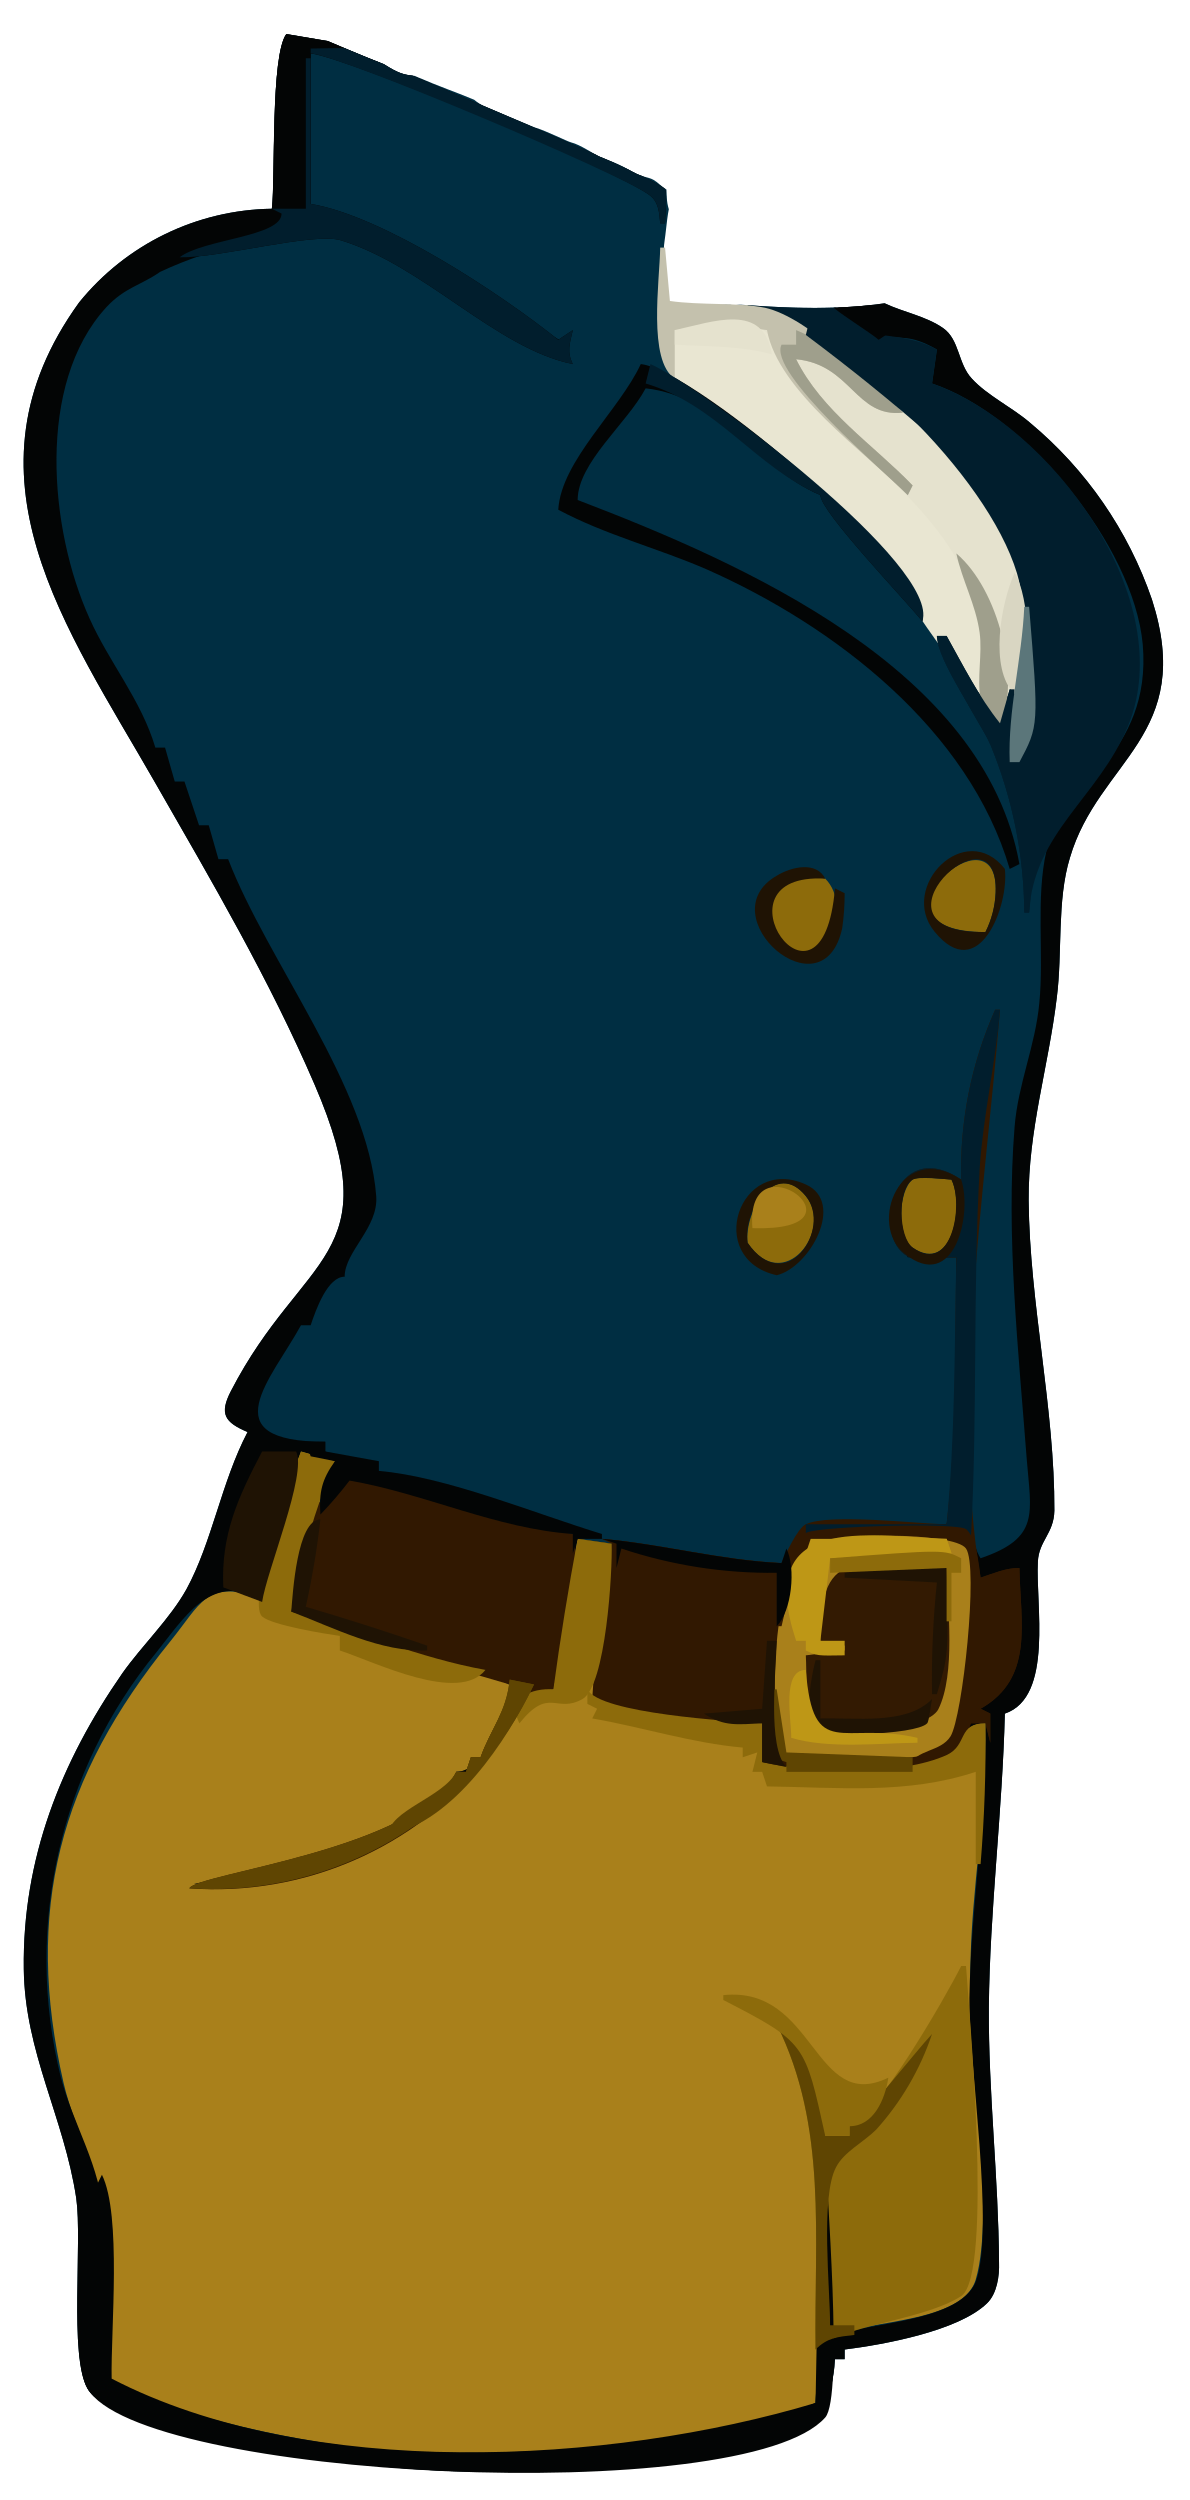
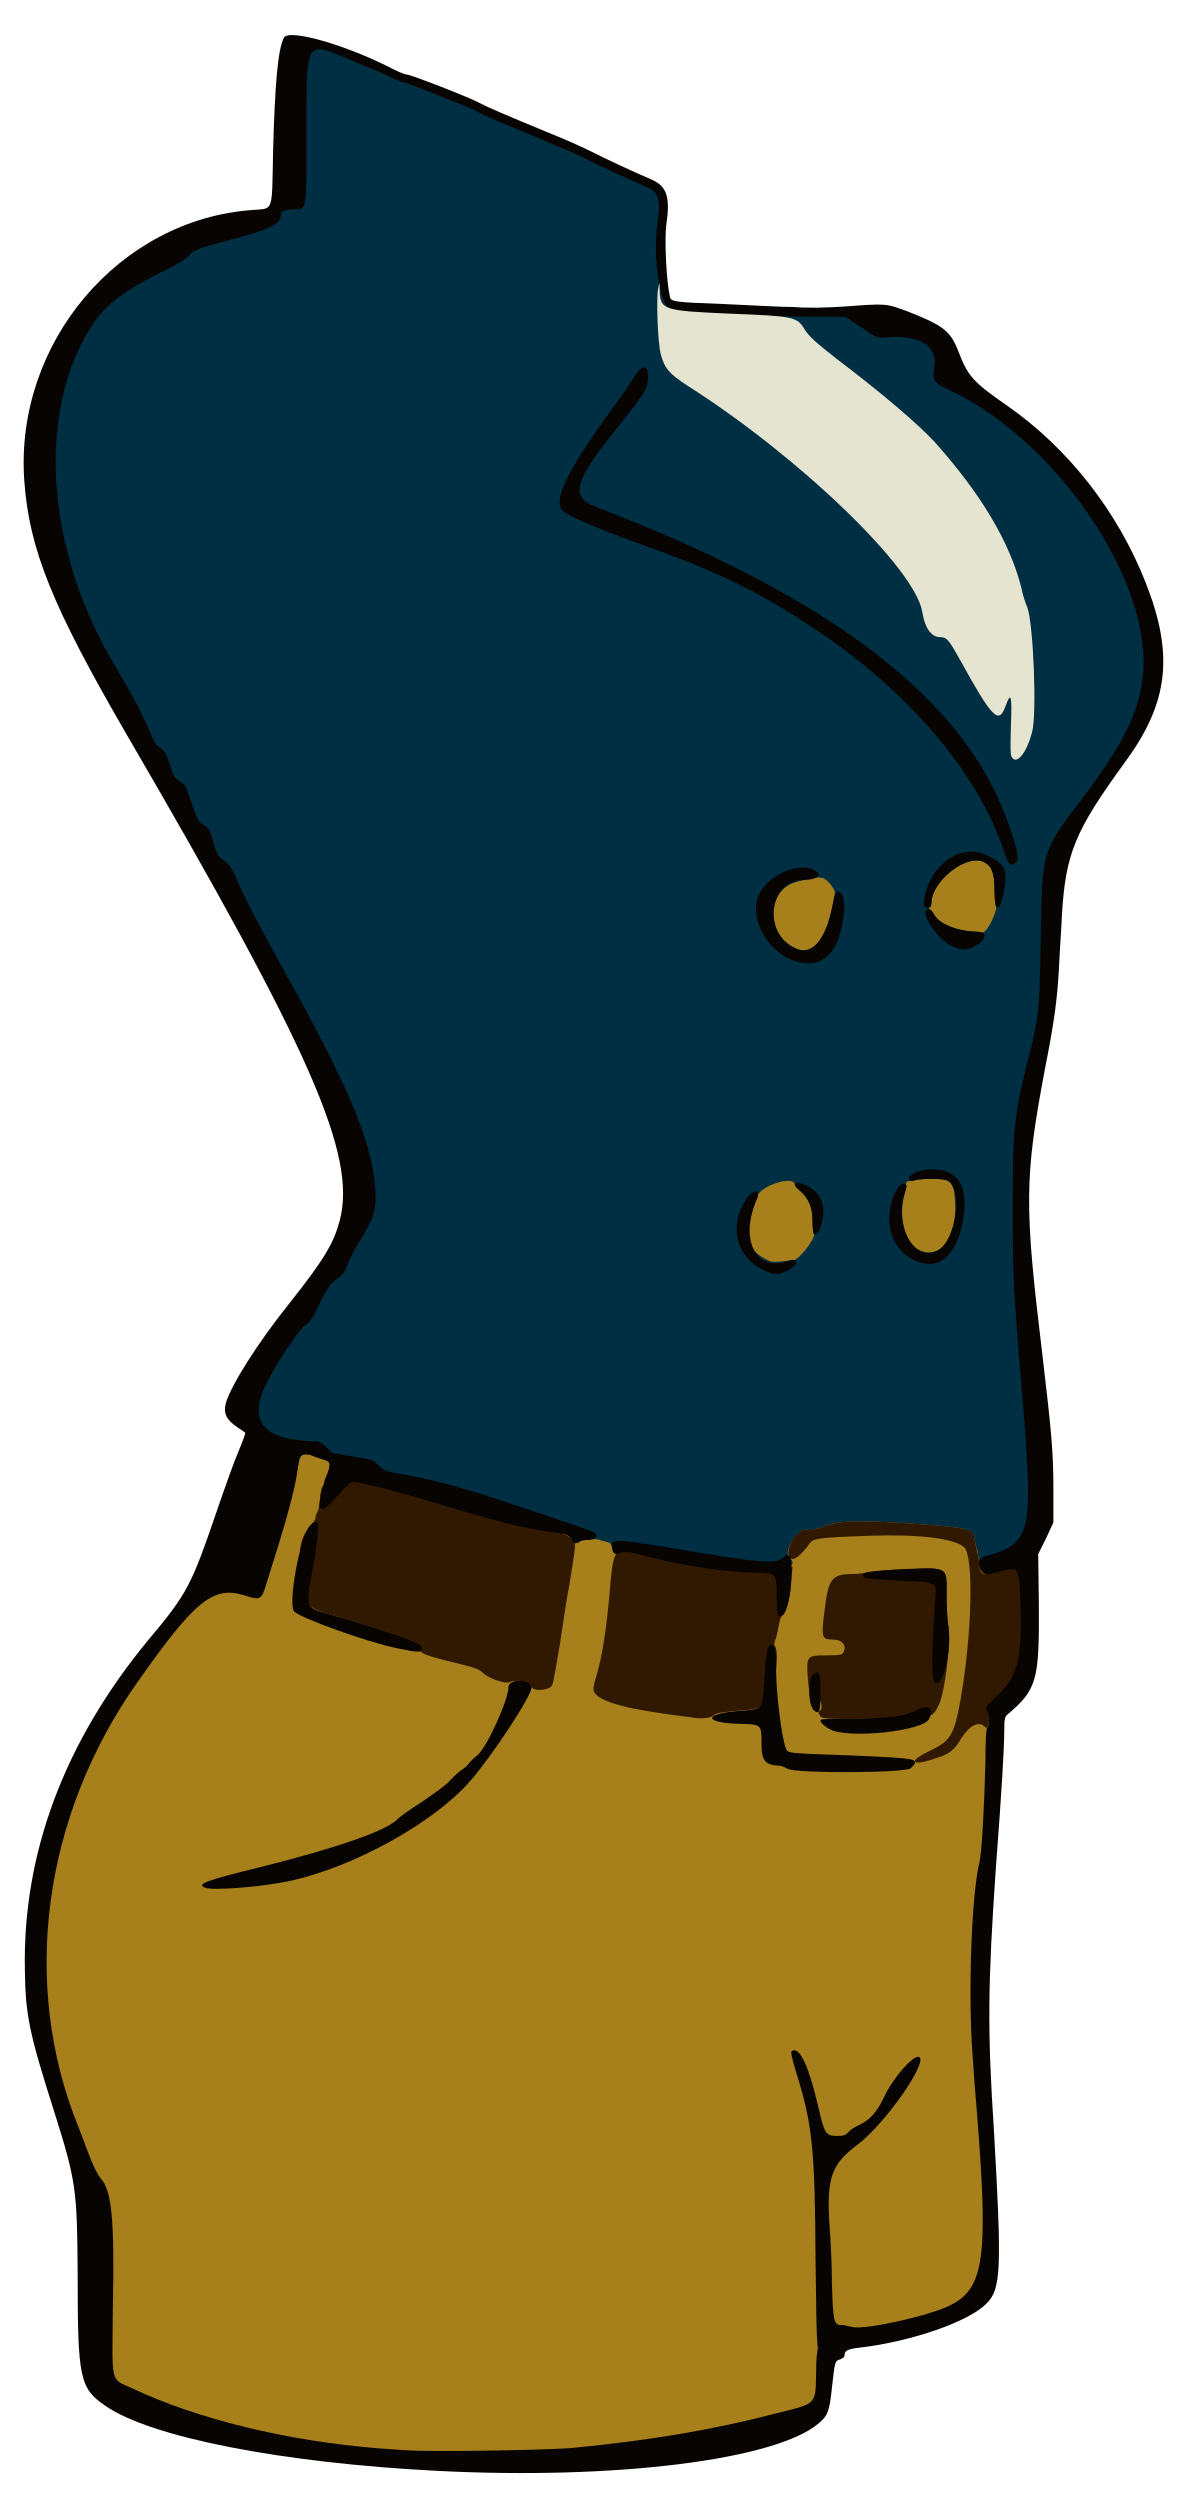
- <svg xmlns="http://www.w3.org/2000/svg" xml:space="preserve" style="fill-rule:evenodd;clip-rule:evenodd;stroke-linejoin:round;stroke-miterlimit:2" viewBox="0 0 196 412">
-   <path d="M136.89 52.243c.145 4.347-1.819 9.775 2.607 10.884 1.619.406 8.897-.491 11.021-.334.628.177 1.552-.068 2.226-.016 10.397.799 20.295 1.053 29.489-.299 3.919 1.86 8.493 2.627 12.067 5.122 3.4 2.4 3 7.3 5.9 10.4 3.2 3.5 8.3 5.9 12 9.1a82 82 0 0 1 25.1 36.4c9 28-11 33.1-16.9 53.2-2.7 8.8-1.5 19.5-2.7 28.8-1.7 14.2-5.9 27.3-5.8 41.8.2 21.3 5.4 42.9 5.3 63.9-.1 4.7-3.2 6.2-3.4 10.5-.5 8.6 3.3 27.9-6.8 31.3-.5 20.2-3.1 40.4-3.3 60.5-.1 17.6 2 35.1 2.1 52.6.1 2.7-.4 6.4-2.5 8.4-5.9 5.7-21.3 8.5-29.3 9.5v2h-2c-.9 17.3-13.2 16.8-28 19.5a240 240 0 0 1-106.9-5.2c-4.8-1.2-16.5-3.7-19.1-8.3-3.8-6.8-1-30.1-2.3-39.2-2.5-16.6-10.6-30-10.8-47.2-.3-22.6 7.6-42.6 20.3-60.9 4.1-5.8 9.8-11.2 13.2-17.3 5.3-9.7 7.2-22.1 12.6-32.4-4.7-2-5.9-3.7-3.4-8.5 14.8-28.6 32.7-27.2 17.2-63.1-9.3-21.6-21.1-41.7-32.8-62.1-18.3-32-41.4-63.4-15.7-99A52.03 52.03 0 0 1 56 43c.799-6.893-.298-31.549 2.99-35.986 2.384.395 5.707.959 8.534 1.442 7.483 3.207 10.694 4.443 11.576 4.773 2.983 1.906 4.123 2.191 6.263 2.391 6.227 2.644 7.724 3.02 12.317 4.929.59.497 1.248.933 1.967 1.293.064.032 4.143 1.751 4.504 1.9 5.69 2.361 5.665 2.412 6.178 2.565 2.222.663 6.502 2.817 7.294 3.017 2.048.518 4.569 2.383 6.017 3.001q.368.157.716.286.378.177.778.326c3.266 1.21 4.385 2.125 5.977 2.857 2.441 1.124 2.809.445 4.81 2.23q.649.577 1.361 1.022c.019.477.045 1.003.073 1.612.04.849.184 1.668.42 2.446-.225 1.101-.413 2.66-.722 5.4-.142 1.255-.464 2.585-.163 3.739" style="fill:#002e42" transform="scale(.8)" />
-   <path d="M40 388c28.841 1.517 55.984-14.218 69-40h5a601 601 0 0 1 5-31l7 1c.4 10.8-2 21.5-4 32 11.7 2.4 23.1 4.3 35 5v8c10.2 2.3 28.5 2.9 38.1-1.5 4.3-2.1 2.1-6.5 7.9-6.5.5 17.2-3 34-3.1 50.9-.2 16.3 5.2 49.7 1.1 63.7-2.9 9.8-26.2 8.2-31 12.4-1.8 1.6-1.8 10.4-2 13-36.7 16.1-91.2 13.3-129 2-4.6-1.4-12.1-2.3-15.7-5.6-3.6-3.4-1.4-28-1.9-34.1-.8-10.5-6-18.3-8.3-28.2-8.2-35.6-.8-62.9 22-91 6.3-7.8 7.4-12.6 17.9-9.1 2.6-10.1 5.1-20.3 9-30l7 2a145 145 0 0 0-9 31c5.7 1.7 45.6 13.4 46 16 .4 2.7-3.3 9.1-4.8 11.3-1.9 2.6-3.9 5.7-7.2 5.7-5.1 15.1-40.2 22.2-54 23" style="fill:#a9801b;fill-rule:nonzero" transform="scale(.8)" />
-   <path d="M111.946 28.816C119.947 32.249 127.99 35.591 136 39l-1 1c-4.915-2.352-13.453-6.627-23.054-11.184m14.088 290.442c17.738 5.339 22.359 4.643 34.966 2.742 2.8-1.8 3.4-3 5-6v-2h29c3.6-18 2.1-36.7 2-55h-10c-5.2-10.4-.5-24.4 12-14 .2-12.1 2.3-23.4 6-35-2.8 16.6-10.5 99.8-3 111 12.3-4.2 10.4-9.2 9.5-20.5-1.7-22.3-4.3-45.9-2.5-68.3.7-8.9 4.3-16.8 5.1-25.6 1-10.1-.8-21.6 1.5-31.5 3-13 21.8-19.3 19.8-42.4-1.9-20.4-24.2-47.3-43.4-53.7l1-7c-5.8-3.3-6.8-1.9-12-3-3.019-.621-4.697-4.396-8.465-5.655 3.31-.129 6.545-.403 9.698-.867 3.919 1.86 8.493 2.627 12.067 5.122 3.4 2.4 3 7.3 5.9 10.4 3.2 3.5 8.3 5.9 12 9.1a82 82 0 0 1 25.1 36.4c9 28-11 33.1-16.9 53.2-2.7 8.8-1.5 19.5-2.7 28.8-1.7 14.2-5.9 27.3-5.8 41.8.2 21.3 5.4 42.9 5.3 63.9-.1 4.7-3.2 6.2-3.4 10.5-.5 8.6 3.3 27.9-6.8 31.3-.5 20.2-3.1 40.4-3.3 60.5-.1 17.6 2 35.1 2.1 52.6.1 2.7-.4 6.4-2.5 8.4-5.9 5.7-21.3 8.5-29.3 9.5v2h-2c-.9 17.3-13.2 16.8-28 19.5a240 240 0 0 1-106.9-5.2c-4.8-1.2-16.5-3.7-19.1-8.3-3.8-6.8-1-30.1-2.3-39.2-2.5-16.6-10.6-30-10.8-47.2-.3-22.6 7.6-42.6 20.3-60.9 4.1-5.8 9.8-11.2 13.2-17.3 5.3-9.7 7.2-22.1 12.6-32.4-4.7-2-5.9-3.7-3.4-8.5 14.8-28.6 32.7-27.2 17.2-63.1-9.3-21.6-21.1-41.7-32.8-62.1-18.3-32-41.4-63.4-15.7-99A52.03 52.03 0 0 1 56 43c.799-6.893-.298-31.549 2.99-35.986 2.384.395 5.707.959 8.534 1.442 6.027 2.583 9.283 3.887 10.783 4.47q-.18.029-.307.074a363 363 0 0 0 11.366 5.664C78.76 14.261 69.201 11 64 11v31c6.9 2.9 52.9 29 53 29v3c-16.8-5.8-29.4-22.1-47.7-25.7A82 82 0 0 0 33 56c-4 2.8-7.3 3.2-11.1 7.3-14.5 15.8-11.7 45.8-3.5 64 4.1 9.2 10.7 16.9 13.6 26.7h2l2 7h2l3 9h2l2 7h2c8.2 21.2 28.8 46.8 30.5 69.4.5 6.5-6.5 11.4-6.5 16.6-3.5 0-5.9 6.7-7 10h-2c-6 11-18.8 24 5 24v2c3.8 1.4 6.9 2.2 11 2v2c18.293 6.378 31.282 10.907 40.991 14.049C117.189 326.838 114 338.117 114 348a12 12 0 0 0-5 0c-.869.372-4.242 5.637-7.201 10.151 2.222-3.893 3.794-8.506 4.201-11.151-6.8-3.7-38.9-15-46-15 2.4-10.7 5.5-20.6 9-31l-7-2a235 235 0 0 0-9 30c-9.8-4.6-15.1 4.3-20.8 11.4-19.965 24.379-27.276 56.813-19.7 87.4 2.7 10.3 8.2 18.2 8.9 29.2.4 6.2-1.8 31.9 2.4 35 25 18.3 116.5 16.1 144.2 3 .2-2.6.2-11.5 2-13 4.1-3.5 27.5-2.8 31-12 4-10.5-1.5-45.2-1.3-58.4.3-19 3.5-37.5 3.3-56.6-5.7 0-4.9 5.7-10.2 7.9-7.7 3.2-27.6 2-35.8.1v-8c-11.3-1-24.1-5-35-5 1.922-10.188 4.214-20.376 4.034-30.742m-7.043-2.209L119 317l7 1q.024.63.034 1.258a350 350 0 0 1-7.043-2.209m-17.192 41.102a26 26 0 0 1-2.086 3.14c.64-.942 1.35-2.018 2.086-3.14m-2.086 3.14c-.934 1.376-1.718 2.469-2.213 3.009A69.05 69.05 0 0 1 40 388c10-.9 54-10.6 54-23 2.028 0 3.985-1.512 5.713-3.709M89.366 18.664c7.392 3.069 15.292 6.692 22.58 10.152-7.586-3.256-15.135-6.595-22.58-10.152" style="fill:#030505" transform="scale(.8)" />
-   <path d="m204 359-1-4h-3c-4.6 13.1-31.8 13.2-43 8v-8q-18 1-35-5c.6-10.8 2.2-21.3 4-32l-2-1c12.5 1.1 24.3 4.4 37 5 .9-1.9 3.2-7.1 5-8 4.7-2.3 23-.1 29 0 2.1-18.1 1.7-36.8 2-55-2.6.1-7.7.9-10-.2-7.5-3.7-3-25.2 11-15.8a81 81 0 0 1 7-35h1c-2.9 36.3-10.2 80.9-4 117 2.7-.9 5.2-2 8-2 .2 11.2 3.1 22.7-8 29l2 1z" style="fill:#311801;fill-rule:nonzero" transform="scale(.8)" />
-   <path d="M137.838 76.021c-2.525-6.546-.093-11.59 1.84-12.227 1.585-.522 9.103-.911 11.228-.755.627.177 3.1-.168 3.1-.168 19.8 3.4 52.594 38.229 56.594 57.629 2.9 14.1-.4 17.8-4.6 29.5-5.5-4.8-8.7-14-12.8-20.1a153 153 0 0 0-25.6-29.4c-4.7-4.3-28.562-21.279-29.762-24.479" style="fill:#e5e2ce" transform="scale(.8)" />
-   <path d="M172.158 63.359c4.215 1.467 5.885 3.893 9.842 5.641 1 .4 6.1.3 11 3l-1 7c24.6 8.6 51 44.6 40.4 70.5-6 14.7-19.5 22-20.4 38.5h-1a92 92 0 0 0-6.9-34.4C201.7 148 193 136 193 131h2c3.4 6.1 6.6 12.5 11 18 .8-3.3.9-6.4 4-8 .3-7.1 1.6-16-.5-22.9-6.2-20.5-35.3-48.4-55.5-55.1v-.129c6.253.455 12.32.695 18.158.488" style="fill:#011e2d" transform="scale(.8)" />
-   <path d="M39 389c1.6-3.1 46.9-7.9 55-24h2l1-3h2c2-5.6 5.1-8.9 6-15-14.3-4.3-31.7-8.3-45-15a83 83 0 0 1 5-23l2 1 5-6c15.4 3.4 30.6 9.1 46 12 2.4 9.9-1.9 22.3-4 32-7.9 1.3-8.8 8.6-13.7 14.4A72.06 72.06 0 0 1 39 389" style="fill:#311801;fill-rule:nonzero" transform="scale(.8)" />
-   <path d="M160 417c8.3 2.7 10.5 15.5 10 23h5v-2c5.5-1.8 19.7-26.4 23-33h1c.5 7.8 5.7 63.6-1 68-7.9 5.1-25 6-30 11-.3-23.3 2.5-45.9-8-67" style="fill:#8d6b0b;fill-rule:nonzero" transform="scale(.8)" />
-   <path d="M124.356 32.611q.362.17.742.312c1.553.703 3.003 1.368 4.32 1.984.587.324 1.108.618 1.693.887.417.192.774.332 1.088.44 2.854 1.392 4.638 2.386 4.801 2.766.5 1.2 0 5.5 0 7h-1c-.2-2.2-.3-4.4-2.2-5.8C127 35.1 72.5 12.2 64 11v31c14.9 2.5 39 18.4 51 28l3-2c-.6 2.7-1.3 4.4 0 7-15.8-3.2-30.7-20.3-47.8-25.5-5.6-1.7-25 3.7-33.2 3.5 5-3.8 21-4.2 21-9h-2c.699-6.893-.298-32.547 2.99-36.986 2.384.395 5.707.959 8.534 1.442 7.483 3.207 10.694 4.443 11.576 4.773 2.789 1.782 3.967 2.147 5.858 2.351 3.839 1.638 9.003 3.827 14.592 6.213l.097.049c.031.015.982.418 2.005.849 7.097 3.035 14.681 6.309 20.999 9.132.365.204.698.378.989.502q.368.157.716.286m55.317 30.201A27 27 0 0 0 184 68l-3 2c-1.532-1.362-7.192-4.824-9.276-6.626a97 97 0 0 0 7.949-.562" style="fill:#030505" transform="scale(.8)" />
-   <path d="M203 144c-11.8-11.1-19.3-28.7-32.4-41.2C165.7 98.1 140.4 81 139 78c-.9-1.9-.1-7.7 0-10 4.8-1 11.3-3.3 16.1-1.4 5.1 2.1 9 11.5 12.9 16 18.6 21.5 36.6 29.1 35 61.4" style="fill:#e9e6d2;fill-rule:nonzero" transform="scale(.8)" />
-   <path d="M195 323c.1 6.4 2.2 24-2 30-2.7 3.8-24.9 6.2-26 3-1.3-3.6-.8-11-1-15l8-1v-1l-5-1c-.7-20.3 10.1-15.1 26-15" style="fill:#331a02;fill-rule:nonzero" transform="scale(.8)" />
-   <path d="M162 362c-4.4-8-2.7-39.3 5.1-45 4.1-3 30.7-2.7 32.9 2 1.6 3.5.2 12.9 0 16.9-.5 7.6-.1 17.1-4.7 23.5-3.3 4.6-26.9 2.6-33.3 2.6m33-39c-16.7-.3-26.4-5.8-26 15l5 1v1l-8 1c.2 3.1-.1 13.6 1.6 15.6 2.7 3.1 23.6-.2 25.7-4.5 3.6-7.3 1.9-20.9 1.7-29.1" style="fill:#a9801b;fill-rule:nonzero" transform="scale(.8)" />
-   <path d="M21 448c4.1 8.3 1.8 32 2 42 40.5 21 102.4 17.8 145 5l1-53h1c.2 8.5 3.8 51.7 0 56-16.6 18.8-141.4 12.7-152-6-3.7-6.6-1-31.6-1-40h2z" style="fill:#030505;fill-rule:nonzero" transform="scale(.8)" />
-   <path d="m200 317-1-2-33 1v-2h29c1.8-18.3 1.6-36.7 2-55-2.6.1-7.7.9-10-.2-7.5-3.7-3-25.2 11-15.8a81 81 0 0 1 7-35h1c-.9 11.1-3.5 21.8-4.2 32.9-1.4 25.3-.4 50.7-1.8 76.1" style="fill:#011e2d;fill-rule:nonzero" transform="scale(.8)" />
-   <path d="M190 128c-3.4-4.3-21-22.6-21-26-13.2-5.6-20.8-20.4-36-22-3.8 7.2-14 15.3-14 23 34 13 83.8 34.8 91 75l-2 1c-8.4-28.7-36-50-62.4-61.7-10.1-4.4-20.9-7.1-30.6-12.3.6-10.1 12.6-20.5 17-30 11.5 1.2 61.1 43.6 58 53" style="fill:#030505;fill-rule:nonzero" transform="scale(.8)" />
-   <path d="M124 317c12.5 1.1 24.3 4.4 37 5 1.1-2.7 2.5-5 5.2-6.3 2.9-1.3 30.9-2.1 32.8-.7 2.1 1.6 2.7 7.6 3 10 2.7-.9 5.2-2 8-2 .2 11.2 3.1 22.7-8 29l2 1v6l-1-4h-3c-2.9 8.2-4.8 8.3-13 9 1.9-3.8 6.7-3 8.8-6.3 2.5-4 5.8-35 3.2-38.7-2.4-3.5-28.2-3.3-31.4-.8-4.3 3.3-5.3 11.7-6.6 16.8h-1v-11a97 97 0 0 1-32-5l-1 4v-5z" style="fill:#311801;fill-rule:nonzero" transform="scale(.8)" />
-   <path d="M56 43h7V12h1v30c14.9 2.5 39 18.4 51 28l3-2c-.6 2.7-1.3 4.4 0 7-15.8-3.2-30.7-20.3-47.8-25.5-5.6-1.7-25 3.7-33.2 3.5 5-3.8 21-4.2 21-9z" style="fill:#011e2d;fill-rule:nonzero" transform="scale(.8)" />
-   <path d="M100 344c-5.5 7-22.7-1.6-30-4v-3c-2.9-.4-14-2.2-16-4-3.3-3 6.3-29.6 8-34l7 2a145 145 0 0 0-9 31c13.1 3.9 26.6 9.6 40 12m21 4c2.5 5 29.6 6.6 36 7v8c10.2 2.3 28.5 2.9 38.1-1.5 4.3-2.1 2.1-6.5 7.9-6.5q.2 14.5-1 29h-1v-19c-14.2 4.7-28.2 3.2-43 3l-1-3h-2l1-4-3 1v-2c-10.4-.9-20.6-4.2-31-6l1-2-2-1z" style="fill:#8d6b0b;fill-rule:nonzero" transform="scale(.8)" />
-   <path d="M186 85c-9.8 1.1-10.6-9.9-22-11 5.3 10.7 15.9 17.6 24 26l-1 2c-8.9-9-26.7-21.4-29-34-6.8-1-12.2.1-19 0v10c-5.6-3.7-3.1-20.1-3-27h1l1 11c6.1.9 14.3.3 19.6 1.4 9 2 22 15.2 28.4 21.6" style="fill:#c4c1ad;fill-rule:nonzero" transform="scale(.8)" />
-   <path d="m54 330-8-3c-.5-10.8 3-18.5 8-28h7c2.3 4.6-6.1 24.7-7 31" style="fill:#1f1304;fill-rule:nonzero" transform="scale(.8)" />
-   <path d="M107 355c-2.7-5.3 2.6-7.3 7-7a601 601 0 0 1 5-31l7 1c.2 5.7-1.2 29.3-6 32-5.5 3.1-6.8-2.7-13 5" style="fill:#8d6b0b;fill-rule:nonzero" transform="scale(.8)" />
-   <path d="M196 320c-8.4 1.1-16.6 1.1-25 1l-2 17h5v3c-5.7.1-5.7.1-8-1v-2h-2c-8.8-26.4 14.3-21.6 31-21z" style="fill:#be9716;fill-rule:nonzero" transform="scale(.8)" />
-   <path d="M192 419a56 56 0 0 1-11.5 19.7c-2.6 2.6-6.7 4.6-8.3 7.8-3.2 6.1-1.2 25-1.2 32.5h5v2c-3.4.4-5.5.5-8 3-.3-23.3 2.5-45.9-8-67 8.3 2.7 10.5 15.5 10 23h5v-2c2.2-.7 13.6-15.4 17-19" style="fill:#5f4502;fill-rule:nonzero" transform="scale(.8)" />
-   <path d="M118 320v-4c-15.8-1.1-30.4-8.3-46-11a79 79 0 0 1-6 7c-.3-4.7.3-7.2 3-11l-5-1-1-3h4v2l11 2v2c14 1.2 32.2 8.8 46 13v1h-5z" style="fill:#030505;fill-rule:nonzero" transform="scale(.8)" />
-   <path d="M39 389c1.6-3.2 46.9-7.9 55-24h2l1-3h2c2.2-6.1 5.3-9.2 6-16l5 1c-12.702 27.252-40.999 43.991-71 42" style="fill:#5f4502;fill-rule:nonzero" transform="scale(.8)" />
-   <path d="M170 181c5.8 5.8.1 19.6-8.5 14.5-7.9-4.6-2.4-17.3 8.5-14.5" style="fill:#8d6b0b;fill-rule:nonzero" transform="scale(.8)" />
-   <path d="M218 148c-1.5 3.5-4.6 5.9-5.7 9.5-2.6 8.5 1.1 20.9-.3 30.5h-1a92 92 0 0 0-6.9-34.4C201.7 148 193 136 193 131h2c3.4 6.1 6.6 12.5 11 18l2-7h1l-1 15h2l4-16c2.8 2.8 1.8 4.4 1 8z" style="fill:#011e2d;fill-rule:nonzero" transform="scale(.8)" />
-   <path d="M154 256c-.7-6.5 5.7-17.3 12-9.6 5.8 7.1-4.7 20.6-12 9.6m29 172c-.7 4.6-3.1 10-8 10v2h-5c-4.2-19-3.9-19.2-21-28v-1c19-2 18.6 24.5 34 17" style="fill:#8d6b0b;fill-rule:nonzero" transform="scale(.8)" />
-   <path d="M124.356 32.611q.362.17.742.312c1.553.703 3.003 1.368 4.32 1.984.587.324 1.108.618 1.693.887.417.192.774.332 1.088.44 2.854 1.392 4.638 2.386 4.801 2.766.5 1.2 0 5.5 0 7h-1c-.2-2.2-.3-4.4-2.2-5.8C128.1 35.9 70.4 11.5 64 11v-1c3.078-.058 5.263-.099 6.92-.099 5.093 2.149 7.445 3.053 8.18 3.328 2.789 1.782 3.967 2.147 5.858 2.351 3.839 1.638 9.003 3.827 14.592 6.213l.097.049c.031.015.982.418 2.005.849 7.097 3.035 14.681 6.309 20.999 9.132.365.204.698.378.989.502q.368.157.716.286M190 128c-3.4-4.3-21-22.6-21-26-13.3-5.7-21.2-18.6-36-23l1-4c11 4.9 59.8 41.7 56 53" style="fill:#011e2d" transform="scale(.8)" />
-   <path d="M203 192c-27.3 0 2.9-27 2.1-8.1a20 20 0 0 1-2.1 8.1m-7 51c2.6 5.2.3 19.6-8 14-3.2-2.2-3-11.7 0-14 1-.7 6.7-.1 8 0" style="fill:#8d6b0b;fill-rule:nonzero" transform="scale(.8)" />
-   <path d="M186 85c-9.8 1.1-10.6-9.9-22-11 5.3 10.7 15.9 17.6 24 26l-1 2c-5-5-28.9-25.3-26-31h3v-3c8.9 3.7 15.3 10.2 22 17m11 29c8.8 7.5 13.3 25.9 9 36-1.7-1.6-3.6-3.6-4-6-.8-4.2.4-9.3-.2-13.7-.8-5.8-3.6-10.7-4.8-16.3" style="fill:#9f9f8c;fill-rule:nonzero" transform="scale(.8)" />
-   <path d="M66 313q-1 9-3 18a545 545 0 0 1 25 8v1c-9.5.4-19.3-4.7-28-8 .3-3.7 1.2-19 6-19" style="fill:#1f1304;fill-rule:nonzero" transform="scale(.8)" />
-   <path d="M162 365v-2l-3-1v-14h1l2 13 26 1v3z" style="fill:#5f4502;fill-rule:nonzero" transform="scale(.8)" />
-   <path d="M207 179c.9 7.6-5.4 24.1-14.5 12.9-7.5-9.2 6.4-23.3 14.5-12.9m-4 13a20 20 0 0 0 2.1-8.1c.8-19.4-28.8 8.5-2.1 8.1m-5 51c2.4 7.1-1.4 23.4-11.6 15.3-7.8-6.1-.8-23.6 11.6-15.3m-2 0c-1.6-.1-6.6-.8-8 0-3.2 1.9-2.9 11.8 0 14 8 5.9 10.6-8.8 8-14m-36 19.7c-15-3.4-7.7-24.9 6-18.7 8.2 3.7.8 17.1-6 18.7m-6-6.7c7.9 11.4 17.5-2.9 12-9.6-6.1-7.5-13 2.9-12 9.6m38 94c-.2.8-.6 4.6-1 5-2.3 2.5-23.3 3-24 1-1.1-3.3.1-10.7 1-14h1v12c7.1-.2 17.8 1.4 23-4" style="fill:#1f1304;fill-rule:nonzero" transform="scale(.8)" />
-   <path d="M110 347c-5.6 11.6-16.5 28.2-30 31 0-5 11.4-7.8 14-13h2l1-3h2c2.2-6.1 5.3-9.2 6-16z" style="fill:#5f4502;fill-rule:nonzero" transform="scale(.8)" />
-   <path d="M124 317c12.5 1.1 24.3 4.4 37 5l1-3c2 4 1.1 12.9-2 16v-11a97 97 0 0 1-32-5l-1 4v-5z" style="fill:#030505;fill-rule:nonzero" transform="scale(.8)" />
-   <path d="m166 320 1-3h28l1 3z" style="fill:#be9716;fill-rule:nonzero" transform="scale(.8)" />
-   <path d="m193 326-19-1v-1a183 183 0 0 1 21-1c.4 17.9.4 17.9-2 26h-1q-.2-11.5 1-23" style="fill:#1f1304;fill-rule:nonzero" transform="scale(.8)" />
-   <path d="M189 359c-8.1.1-18.2 1.3-26-1 0-3.9-2-14 3-14 1.5 19.1 7.6 10.4 23 14z" style="fill:#be9716;fill-rule:nonzero" transform="scale(.8)" />
-   <path d="M170 181c-24.4-1.4-.6 32.8 2 2l2 1q0 3.7-.5 7.2c-4 18.4-27.7-2.6-13.5-10.8 3.1-1.9 8.2-3 10 .6" style="fill:#1f1304;fill-rule:nonzero" transform="scale(.8)" />
-   <path d="M209 118c3.1 4.7 4 21 0 25-5.3-5.3-2.8-18.7 0-25" style="fill:#d9d6c2;fill-rule:nonzero" transform="scale(.8)" />
-   <path d="M171 324v-3c23.5-1.8 23.5-1.8 27 0v3h-2v10h-1v-11z" style="fill:#8d6b0b;fill-rule:nonzero" transform="scale(.8)" />
-   <path d="M192 90a437 437 0 0 0-26-21l1-4c8.3 8.6 22.9 13.7 25 25m14 59 2-7h1v17c-2.5 0-16-24.5-16-28h2c3.4 6.1 6.6 12.5 11 18" style="fill:#011e2d;fill-rule:nonzero" transform="scale(.8)" />
-   <path d="M208 157c-.4-10.7 2.5-21.1 3-32h1c2 24.5 2 24.5-2 32z" style="fill:#5b767a;fill-rule:nonzero" transform="scale(.8)" />
-   <path d="M159 73c-6.4-1.8-13.4-1.6-20-2v-3c7.9-1.7 18.3-5.8 20 5" style="fill:#e5e2ce;fill-rule:nonzero" transform="scale(.8)" />
-   <path d="m162 364-5-1v-8c-4.8.2-7.8.8-12-2l12-1 1-14h2c-.1 5.9-2 22 2 26" style="fill:#1f1304;fill-rule:nonzero" transform="scale(.8)" />
-   <path d="M155 253c-1.6-19.5 25.7.8 0 0" style="fill:#a9801b;fill-rule:nonzero" transform="scale(.8)" />
+ <svg xmlns="http://www.w3.org/2000/svg" viewBox="0 0 196 412" width="196" height="412">
+   <path class="c-outline" fill="#080401" d="M72.1 407.2C46.6 405.9 24.9 401.7 17.4 396.5C13.1 393.6 12.8 391.9 12.8 374.8C12.7 360.9 12.6 359.6 8.9 347.9C4.8 335 4.2 332.1 4.1 324.7C3.7 305.5 10.6 287 24.5 270.2C30.9 262.6 31.6 261.1 35.7 249.1C37 245.3 38.6 240.8 39.3 239.2C40 237.5 40.5 236.2 40.4 236.1C40.3 236 39.7 235.6 39.1 235.2C37.3 234 36.8 232.9 37.2 231.3C38 228.4 42.4 221.4 47.6 214.9C53.4 207.6 55 204.9 56 201.1C58.8 190.3 51.2 173.1 20.9 121.1C8.6 99.9 4.8 90.5 4 79.2C2.4 56.5 19.7 36.1 41.7 34.6C45.1 34.3 44.8 35.2 45 25.1C45.3 13.7 45.8 8.1 46.8 6.2C47.6 4.7 57.1 7.4 64.8 11.4C65.8 11.9 66.8 12.3 67.1 12.3C67.7 12.3 77.5 16.1 79.1 17C80.4 17.7 83.2 18.9 91.2 22.2C93.7 23.2 96.5 24.5 97.5 25C99.2 25.9 104.8 28.5 107.4 29.6C109.9 30.7 110.5 32.5 109.8 37.1C109.5 39.4 109.8 46.3 110.4 48.9C110.6 49.7 110.8 49.8 119.2 50.1C123.6 50.3 128.8 50.6 130.9 50.6C133.2 50.8 136.4 50.7 139.4 50.5C146.1 50 146 50 149.5 51.3C155.4 53.6 156.6 54.5 157.9 57.8C159.5 62 160.3 62.9 165.9 66.8C176 73.8 184.2 84.3 188.8 96C193.5 107.9 192.6 115.8 185.4 125.6C177.1 137 175.6 140.7 175 150.9C174.9 153.3 174.6 157.4 174.5 159.9C174.2 164.8 173.8 168.1 172.2 176.2C168.8 194.3 168.8 198.6 171.8 223.4C173.3 236.1 173.6 239.4 173.6 245.4L173.6 250.9L172.4 253.5L171.1 256.1L171.2 264.2C171.3 276.9 170.9 278.4 166.1 282.5C165.6 282.9 165.5 283.2 165.5 285.3C165.5 287.9 165.1 295 164.1 308.1C162.8 327.1 162.7 334.3 163.8 351.1C165.1 373.9 165 377.2 162.6 379.6C159.7 382.6 150.2 385.9 141.6 386.9C139.8 387.1 139.2 387.4 139.2 388C139.2 388.4 139 388.6 138.5 388.8C137.6 389.1 137.6 389 137.1 393.5C136.7 397.4 136.4 398.1 135 399.3C128 405.4 101.3 408.7 72.1 407.2Z" />
+   <path class="c-jacket" fill="#002e42" d="M118.5 260.6C116 260.3 111.9 259.9 109.5 259.7C107.1 259.5 104.8 259.2 104.5 259C104.1 258.9 103 258.8 102 258.8C99.9 258.9 99 258.5 98.4 257.3C98.2 256.7 98.1 256.7 96.9 256.9C94.5 257.3 93.3 257 92.1 256C91.8 255.8 91.2 255.5 90.7 255.4C90.2 255.3 88.5 254.7 86.8 254C74.8 249.1 63.9 246.8 54.4 247.2C51.3 247.3 50 246.3 50.3 243.9C50.5 243 50.4 243 49.8 243C49.1 243.1 49.1 243.1 49.2 241.6C49.3 238.9 48.4 237.5 45.9 236.6C42.5 235.4 41.7 232.6 43.7 228.4C45.2 225.2 49.3 219 50.3 218.4C51.1 217.9 51.5 217.3 52.3 215.6C53.6 212.8 54.3 211.6 55.6 210.7C56.4 210.2 56.8 209.7 57.2 208.6C57.5 207.8 58.3 206.1 59 205C61.5 200.9 61.9 199.9 61.9 197.2C61.8 189.5 58.1 180.3 47.6 161.4C43 153.1 40.4 148.2 39 144.9C38.1 142.9 37.8 142.4 36.9 141.8C36 141.2 35.8 140.9 35.2 138.9C34.6 136.8 34.4 136.5 33.6 136C32.7 135.4 32.5 135.1 31.6 132.4C31 130.8 30.5 129.4 30.5 129.4C30.4 129.3 30 129 29.5 128.7C28.8 128.2 28.5 127.8 28 126C27.4 124.2 27.2 123.8 26.5 123.3C25.7 122.8 25.4 122.3 24.5 120.2C23.3 117.4 21.7 114.3 18.7 109.3C8.3 91.8 6.2 70.7 13.5 56.5C16.5 50.7 19.1 48.5 28.3 44C29.6 43.3 30.8 42.5 31.1 42.2C31.7 41.3 32.6 40.9 38 39.5C44.3 37.9 46.3 36.9 46.3 35.4C46.2 34.8 47.1 34.5 48.4 34.5C50.6 34.5 50.5 35.1 50.5 22.1C50.5 6.2 50.2 6.7 57.8 9.9C60.3 10.9 63.1 12.1 64.1 12.6C65 13.1 66.2 13.6 66.7 13.6C67.8 13.9 76.9 17.5 78.5 18.3C79.6 19 82.6 20.2 90.5 23.5C92.9 24.5 95.7 25.7 96.8 26.3C98.4 27.2 104 29.7 106.7 30.9C108.6 31.7 108.9 32.9 108.3 37.1C107.6 42.5 108.7 50.2 110.4 50.9C111.2 51.2 111.2 51.3 111.2 52.5C111.2 57.1 112 59.2 114.3 60.5C132 71.1 153.8 92.4 155 100.2C155.3 101.9 155.5 102.2 156.4 102.2C157.9 102.3 158.5 103 161.9 109C164.1 112.9 164.1 112.9 164.7 112.6C165 112.4 165.7 112.2 166.4 112.2C167.5 112.2 167.5 112.2 167.4 111.3C167.3 110.8 167.1 108.5 167 106.1C166.8 103.1 166.5 101.5 166.2 100.8C166 100.1 165.5 98.7 165.3 97.6C163.8 91.5 160.6 85.7 155.3 79C150.6 73.2 147.7 70.6 137 62.3C131.9 58.3 131 57.6 130.6 56.6C130.4 56.2 129.7 55.6 129.2 55.2C128.1 54.7 127.3 53.5 127.3 52.6C127.3 52.1 127.4 52.1 133.3 52.2L139.3 52.2L141.9 53.9C144.5 55.7 144.5 55.7 145.9 55.6C151.4 55.1 154.5 56.9 154 60.4C153.7 62.9 153.7 63 156.9 64.5C172.6 72 187.3 92 188.4 107.3C188.9 114.8 186.4 120.9 178.8 131C171.5 140.7 171.8 139.6 171.5 155.2C171.3 167 171.2 167.4 169.6 173.9C167.1 183.7 166.9 185.9 166.9 199.1C166.9 210.1 167 212.9 168.6 231.5C170.3 252.9 169.9 254.4 162.3 256.5C161.1 256.8 160.9 258.4 161.9 259.2C162.4 259.6 161.9 259.7 160.8 259.5C159.4 259.2 157.8 256.9 157.8 255.3C157.7 254.6 157.9 254.6 150.8 254.1C142.1 253.5 138.8 253.6 136.9 254.3C136.1 254.7 134.9 255 134.3 255.1C133.3 255.3 133.3 255.3 133.4 257C133.8 261.3 130.3 262.2 118.5 260.6Z" />
+   <path class="c-trousers" fill="#a7801c" d="M67 403.8C66.4 403.8 64.4 403.6 62.6 403.5C47.4 402.3 32.6 398.7 21.8 393.6C18.1 391.9 18.5 393.2 18.6 380.2C18.9 365.6 18.4 361 16.6 359C16.1 358.4 15.5 357.2 14.9 355.7C14.4 354.4 13.5 352 12.8 350.2C3.4 326.8 7.1 299.3 22.6 277.3C32 263.9 35.1 261.3 40.2 262.9C43 263.8 43.1 263.7 44 260.7C44.4 259.3 45.3 256.6 45.9 254.6C47.6 249.1 48.7 244.8 49 242.5C49.4 239.7 49.7 239.3 51.2 239.8C51.7 240 52.6 240.3 53.2 240.5C54.4 240.8 54.6 241.2 54.1 242.5C53.2 244.6 53.1 244.4 54.9 244.3C56.6 244.2 56.7 244.3 56.2 245.4C56.1 245.8 55.9 246.9 55.8 247.9C55.5 250 54.7 252.1 53.9 253C53.2 253.7 52.3 256.2 52.4 256.8C52.5 257 53 257.8 53.4 258.5C54.2 259.8 54.3 260.1 54.2 261.4L54.1 262.8L56.5 263.5C57.7 263.9 60.3 265 62.1 265.9C63.9 266.7 66.7 267.9 68.2 268.5C69.8 269.1 71.3 269.7 71.6 269.9C72 270.1 74 270.7 76.2 271.3C78.5 271.9 80.4 272.4 80.8 272.8C82.4 274 82.5 274.1 84.8 274.1C86.1 274.2 87.4 274.3 87.8 274.5C88.6 274.8 88.5 275.2 89.4 269.4C89.7 267 90.3 263.2 90.7 260.9C91.1 258.5 91.5 256.1 91.6 255.4C92 252.7 92.8 252 94.1 253.5C94.7 254.2 95.3 254.5 95.6 254C95.8 253.7 98.3 253.5 98.9 253.8C99.1 253.9 99.7 254 100 254.1C100.5 254.2 100.7 254.4 100.9 255.1C101 256 101 256 102.7 255.8C104.3 255.7 104.3 255.7 104.2 256.5C104.1 257 103.8 259.4 103.6 261.9C103.4 264.4 103.2 266.9 103.1 267.5C102.8 270.2 102 274.5 101.6 275.6C101.1 277.5 101.1 277.6 102.6 278.1C106.1 279.2 115.3 280.4 116.2 279.9C117 279.5 120 279 121.5 279C124.1 279 125.2 276.1 124.6 271.3C124.5 270.7 124.6 269.9 124.7 269.6C124.9 269.2 125.2 268.1 125.4 267.1C125.6 266.2 125.9 265.1 126.2 264.7C126.9 263.9 127.2 262.5 127.4 260.2L127.6 258.2L129 258.2C130.6 258.2 131.1 257.6 130.1 256.7C129 255.6 131.5 251.8 133.1 252.1C133.7 252.3 134.4 252.1 135.9 251.5C138.2 250.6 141.9 250.5 150.5 251.1C159.8 251.8 160.4 251.9 160.6 253.7C160.7 254.2 160.9 255.1 161.1 255.6C161.2 256.2 161.3 256.9 161.3 257.3C161.2 258.3 161.7 259.2 162.4 259.4C163.4 259.7 162.8 272.2 161.5 279.5C161.2 281.3 161.2 281.2 161.8 281.3C162.8 281.6 163.4 284 162.7 284.7C162.5 284.9 162.4 286.9 162.4 290.3C162.2 298 161.8 305.4 161.4 307C160.1 312.1 159.5 329.1 160.3 338.9C160.4 340.7 160.7 344.9 161 348.2C162.9 371.8 162.2 377 156.8 379.8C153.5 381.6 142.5 384 140.5 383.5C136.3 382.4 134.5 384.5 134.5 390.5C134.4 396.4 134.8 396 128 397.7C117.3 400.5 106.8 402.2 94.5 403.4C90.4 403.8 70.2 404.1 67 403.8ZM126 207.4C122.9 205.8 122.6 203.3 124.8 197.1C125.5 195.3 131 193.6 131 195.3C131 195.4 131.3 195.8 131.8 196.2C133.2 197.4 133.9 198.9 133.9 201.1C133.9 202.2 134 203.2 134.1 203.3C134.7 203.7 131.7 207.7 130.7 207.7C130.4 207.7 129.4 207.8 128.6 207.9C127.3 208 127 208 126 207.4ZM151.2 205.9C149.1 204.8 148 200.2 149.1 196.7C149.3 196 149.5 195.4 149.4 195.3C149 194.7 149.7 194.5 152.7 194.3C156.7 194.1 157.2 194.6 157.4 198C157.8 204.1 154.9 207.8 151.2 205.9ZM131.4 156.4C126.1 154.3 126.1 146.6 131.4 145.3C135.3 144.3 135.7 144.3 137 145.9C137.6 146.8 137.7 147 137.5 147.9C137.4 148.4 137.1 149.7 136.9 150.6C135.9 155 133.7 157.3 131.4 156.4ZM160.1 153.5C157 153.2 154.7 152.1 154 150.8C153.8 150.4 153.5 150 153.2 149.8C153 149.6 153 149.5 153.2 149.5C153.4 149.5 153.5 149.2 153.5 148.8C153.5 145.3 159.1 140.8 162 142C163.4 142.6 163.9 143.8 163.9 146.6C163.9 148 164 149.2 164.1 149.3C164.6 149.6 162.8 153.5 162.1 153.6C162 153.7 161.1 153.6 160.1 153.5Z" />
+   <path class="c-belt" fill="#311800" d="M150.8 290.2C150.8 289.9 151.5 289.4 152.9 288.7C156.7 286.9 157.2 286.1 158.3 280.1C160.2 269.3 160.5 256.5 158.9 255C157.3 253.5 151.3 252.8 143 253.1C134.9 253.4 134 253.5 133.4 254.4C132 256.4 130.7 257.3 130.2 256.8C129.1 255.5 131.4 251.8 133.1 252.1C133.7 252.3 134.4 252.1 135.9 251.5C138.2 250.6 141.9 250.5 150.5 251.1C159.8 251.8 160.4 251.9 160.6 253.7C160.7 254.2 160.9 255.1 161 255.6C161.2 256.2 161.3 257.1 161.4 257.7C161.4 259.6 162 259.8 165.2 258.9C167.9 258.1 168 258.4 168.2 265.2C168.4 273.7 167.6 276.5 164.1 279.7C162.4 281.3 162.4 281.3 162.7 282.1C163.3 283.7 162.9 285.3 162.2 284.5C161.3 283.6 159.7 284.4 158.4 286.5C157.3 288.4 156.4 289.1 154.4 289.7C152.1 290.5 150.8 290.7 150.8 290.2ZM114.4 283.1C114 283 112 282.8 110 282.5C101.4 281.3 97.8 280 97.8 278.3C97.8 278.1 98 277 98.4 275.8C99.3 272.6 99.9 268.6 100.4 263.2C101.1 255.1 101 255.1 105.1 256.1C106.1 256.3 108.5 256.6 110.4 256.8C112.3 256.9 116.1 257.3 118.9 257.6C121.9 258 125.1 258.2 127.2 258.2L130.6 258.2L130.4 260.6C130.3 263.1 129.5 266.1 128.9 266.3C128.7 266.4 128.5 267 128.4 267.6C128.3 268.2 128.1 269.2 127.9 269.9C127.6 270.6 127.5 271.1 127.7 271.3C128.5 272.1 127.7 278.8 126.7 279.3C126.1 279.6 125.8 279.9 125.8 280.2C125.8 281.2 124.9 281.7 123 281.8C118.5 282.2 118 282.3 117.6 282.7C117.2 283.1 115.7 283.3 114.4 283.1ZM135.1 282.7C134.9 282.4 134.8 282.1 135 282C135.8 281.8 135.3 279.8 134.3 279.3C133.3 278.8 133.3 278.8 133.1 276.2C132.9 272.9 133 272.8 136.4 272.8C138.5 272.8 138.8 272.7 139 272.3C139.6 271.2 138.8 270.2 137.3 270.2C135.4 270.2 135.3 269.9 135.9 265.3C136.5 260.2 137.1 259.4 140.5 259.4C141.5 259.4 142.8 259.2 143.4 259.1C143.9 258.9 146.8 258.7 149.7 258.6C156.4 258.4 156 258.1 156 262.9C156 264.8 156.1 267.1 156.3 268C156.7 270.8 155.7 279.1 154.7 281C153.6 283.2 154 283.1 144.2 283.2C135.5 283.3 135.5 283.3 135.1 282.7ZM87.6 278C87.4 277.2 85.1 276.7 84 277.2C83.4 277.6 80.5 276.6 79.6 275.7C79 275.1 78.2 274.8 75.3 274.1C71.8 273.3 69.7 272.6 69.5 272.3C69.4 272.2 68.2 271.7 66.8 271.2C65.3 270.6 62.6 269.5 60.8 268.6C58.9 267.7 56.1 266.5 54.5 266.1C50.6 264.9 50.3 264.5 51 261.6C51.2 260.8 51.1 260.5 50.7 260C48.8 257.3 49.1 253.5 51.3 251.3C51.7 250.9 52 250.4 52 250.1C52 249.9 52.1 249.5 52.3 249.2C52.5 248.9 52.6 248.1 52.7 247.4C52.9 244.6 53.1 244.4 55.6 244.2C62.9 243.6 76.6 246.6 88.1 251.3C89.8 252 91.6 252.6 92.2 252.7C93 252.8 93.6 253 94.1 253.6C95 254.4 95 253.8 93.9 260.8C93.5 262.8 92.8 267.3 92.3 270.8C91.7 274.3 91.2 277.4 91 277.7C90.6 278.6 87.9 278.8 87.6 278Z" />
+   <path class="c-shirt" fill="#e5e4d0" d="M166.7 124.7C166.5 124.3 166.5 122.9 166.6 119.6C166.8 114.5 166.6 113.9 165.7 116.4C164.6 119.4 163.6 118.5 158.3 108.9C156.3 105.3 156 105 154.9 105C153.5 105 152.4 103.5 152 100.9C150.9 93.7 131.5 75.1 113.2 63.5C110.3 61.6 109.5 60.7 108.9 58.4C108.4 56.6 108.1 48.9 108.5 47.4C108.7 46.4 108.7 46.4 108.7 47.6C108.8 51.1 109 51.2 120.5 51.7C130.7 52.1 131.4 52.2 132.6 54.3C133.4 55.5 134.4 56.4 137.7 59C145.5 64.9 151.3 69.9 154 72.8C161.6 81.3 166.4 89.3 168.3 96.8C168.5 97.9 169 99.4 169.3 100.1C170.3 102.7 170.9 117.6 170.1 120.6C169.2 124.1 167.5 126.2 166.7 124.7Z" />
+   <path class="c-outline" fill="#080401" d="M166.3 142.3C166.2 142.2 165.8 141.2 165.4 140.1C161.1 127.3 149.7 113.9 134.2 103.6C125.4 97.7 118.7 94.4 106.2 89.9C98.1 87 93.5 85 92.7 84.1C91.1 82.6 93.5 77.6 100 68.6C101.7 66.3 103.6 63.6 104.2 62.6C105.8 59.9 106.8 59.8 106.8 62.3C106.8 64 106.3 64.8 101 71.4C94.6 79.4 94 81.9 98.1 83.5C137.1 98.4 159.2 115.4 166.2 135.8C167.7 140 168 141.7 167.4 142.2C166.8 142.5 166.7 142.6 166.3 142.3Z" />
+   <path class="c-outline" fill="#080401" d="M156.8 155.9C154.4 154.7 151.6 150.4 152.8 149.9C153.3 149.8 153.5 150 154 150.8C154.7 152.2 157.9 153.5 160.4 153.5C162.3 153.5 162.8 154.1 161.7 155.2C160.1 156.6 158.7 156.8 156.8 155.9ZM152.5 149.5C152.2 149.3 152.2 149 152.4 147.7C153.5 142.3 158.4 139 162.5 140.9C165.8 142.5 166.1 143.2 165.4 147.1C164.7 150.6 163.9 150.3 163.9 146.7C163.9 143.8 163.4 142.6 162 142C159.1 140.8 153.5 145.3 153.5 148.8C153.5 149.5 153 149.8 152.5 149.5Z" />
+   <path class="c-outline" fill="#080401" d="M130.5 158.2C126.2 156.5 123.4 151 125.1 147.4C126.6 144.2 131.6 142 134.2 143.4C135.6 144.1 134.7 145 132.6 145C126.4 145 125.6 154.5 131.6 156.5C134.2 157.4 136.4 154.2 137.4 148.2C137.8 145.6 139.4 147.3 139.1 150.1C138.5 157.2 135.4 160.1 130.5 158.2Z" />
+   <path class="c-outline" fill="#080401" d="M152.3 208.2C147.4 207.2 145.1 201.8 147.5 196.6C148.5 194.5 149.8 194.5 149.1 196.6C147.3 202 150.7 208.1 154.5 206.1C157.6 204.5 158.8 195.5 156 194.5C155 194.2 151.3 194.2 150.8 194.5C150.3 194.8 149.8 194.6 149.8 194.1C149.8 193.5 151.8 192.7 153.4 192.7C157.8 192.7 159.5 195.2 158.8 200.5C158 205.9 155.5 208.9 152.3 208.2Z" />
+   <path class="c-outline" fill="#080401" d="M134.1 203.3C134 203.2 133.9 202.2 133.9 201.1C133.9 198.9 133.2 197.4 131.8 196.2C130.3 195 131.1 194.5 133 195.4C135.3 196.6 136.2 198.8 135.4 201.6C135 203.1 134.6 203.6 134.1 203.3Z" />
+   <path class="c-outline" fill="#080401" d="M125.8 209.3C121.4 207.2 120.1 202.2 122.8 197.9C124 195.9 125.5 195.8 124.7 197.7C121.8 204.3 124.6 209.7 129.9 207.8C131 207.3 131.7 208 130.8 208.7C129 210.1 127.7 210.3 125.8 209.3Z" />
+   <path class="c-outline" fill="#080401" d="M94.6 254.3C94.5 254.2 94.3 253.9 94.1 253.6C93.7 252.9 93.4 252.8 89.6 252.3C85.4 251.6 81.7 250.7 73.2 248.1C66.5 246.1 59.3 244.2 58.3 244.2C57.8 244.2 57.3 244.7 56.4 245.7C53.6 248.8 53.4 248.9 52.8 248.5C52.4 248.3 52.9 245.6 53.8 243.3C54.6 241.2 54.5 240.8 53.2 240.5C52.6 240.3 51.7 240 51.2 239.8C50.1 239.5 49.3 239.8 49.2 240.7C49.2 241.4 48.5 241 48.2 240C47.9 239.5 47.4 238.7 47 238.3C46.2 237.4 46 236.6 46.7 236.9C47.8 237.2 49.9 237.5 51.3 237.5C52.7 237.5 52.8 237.6 53.8 238.5C54.3 239.1 54.8 239.5 54.9 239.5C55.2 239.5 60.4 240.4 61.2 240.6C61.5 240.7 62.1 241.1 62.5 241.6C63.3 242.4 63.6 242.5 65.9 242.9C69.2 243.4 74.1 244.6 78.9 246.1C83.4 247.5 97.1 252.1 97.8 252.5C98.8 253.1 98.2 253.8 96.7 253.8C96.3 253.8 95.7 253.9 95.4 254.1C95.1 254.3 94.8 254.4 94.6 254.3Z" />
+   <path class="c-outline" fill="#080401" d="M65.3 271.6C60.8 270.7 49.6 266.7 48.5 265.6C47.4 264.5 49.4 253.2 51.1 251.4C52.7 249.7 52.8 251.2 51.6 258.2C50.4 265.2 50.2 264.8 54.2 266C65.7 269.5 69.5 270.8 69.5 271.5C69.5 272.4 69.1 272.4 65.3 271.6Z" />
+   <path class="c-outline" fill="#080401" d="M128.3 266.3C128.1 266.2 128 265.4 128 263.3C128 259.4 127.9 259.3 125.3 259.2C120.4 259.2 113.3 258.2 107.5 256.7C103.6 255.7 102.8 255.6 102 256C101.4 256.3 101 256 100.9 255.1C100.5 253.5 101.2 253.5 112.9 255.5C125.5 257.6 128 257.8 129.2 256.6C130.2 255.6 130.6 256.9 130.4 260.3C130.2 264.2 129.3 266.7 128.3 266.3Z" />
+   <path class="c-outline" fill="#080401" d="M154.1 277.3C153.5 276.9 153.5 272.5 154.1 263.7C154.4 260.6 154.6 260.8 148.3 260.5C142.7 260.2 142.2 260.1 142.2 259.6C142.2 259.1 142.9 259 147.1 258.7C156.5 258.2 156 258 156 262.9C156 264.8 156.1 267.1 156.3 268.1C156.9 272 155.4 278.2 154.1 277.3Z" />
+   <path class="c-outline" fill="#080401" d="M129.8 291.5C129.3 291.2 128.7 291 128.5 291C126.1 290.9 125.5 290.2 125.5 287.4C125.5 284.2 125.5 284.2 122.2 284.1C116.2 284 115.6 282.5 121.4 282C126 281.6 125.6 282.1 126 276.2C126.3 271.5 126.6 270.7 127.5 271.2C127.8 271.4 127.9 272 127.9 275.2C127.9 278.9 128.8 286.3 129.5 288.1C129.9 289 129.5 288.9 140.4 289.3C151.5 289.8 151.7 289.8 150.1 291.4C149.3 292.2 131.3 292.3 129.8 291.5Z" />
+   <path class="c-outline" fill="#080401" d="M134.3 282C133.1 281.3 133 276.4 134.2 275.8C135.1 275.3 135.2 275.7 135.2 278.9C135.2 281.9 135.1 282.5 134.3 282Z" />
+   <path class="c-outline" fill="#080401" d="M33.8 311.1C32.3 310.5 33.9 309.9 42.9 307.7C55.7 304.5 64 301.6 65.6 299.7C65.9 299.4 67.7 298.1 69.6 296.9C71.5 295.6 73.6 294.1 74.1 293.5C74.6 292.9 75.5 292.1 75.9 291.8C76.4 291.5 77 291 77.2 290.7C77.5 290.3 78 289.8 78.5 289.4C80 288.5 83.8 280.2 83.8 278C83.8 276.7 87.2 276.6 87.6 278C87.9 279 81.4 289 77.5 293.5C71.5 300.4 58.3 307.7 47.7 310C42.9 311 35.1 311.6 33.8 311.1Z" />
+   <path class="c-outline" fill="#080401" d="M136.8 285C135.7 284.4 135 283.7 135.3 283.4C135.3 283.3 138.1 283.2 141.4 283.2C147.7 283.1 149.1 282.8 151.3 281.7C153 280.8 154 281.6 153.1 283.3C152.1 285.3 139.8 286.6 136.8 285Z" />
+   <path class="c-outline" fill="#080401" d="M134.4 372.4C134.3 354.1 133.9 350.1 131.2 341.5C130.4 338.9 130.3 338.1 130.5 338C131.8 337.2 133.3 340.5 134.9 347.4C135.9 351.7 136.1 352 138 352C139 352 139.3 351.9 139.8 351.4C140.1 351 140.9 350.5 141.6 350.2C143.4 349.3 144.4 348.2 145.6 345.8C147 342.6 150.6 338.5 151.5 339C152.9 339.9 146 349.8 141.5 353.3C137 356.6 136.2 358.9 136.7 366.6C136.9 369.1 137.1 373.4 137.1 376.2C137.3 382.9 137.4 383.2 138.9 383.2C139.4 383.2 139.5 383.3 139.4 383.6C139.3 383.9 139.2 384.1 139.2 384.1C139.2 384.2 138.8 384.3 138.3 384.4C137 384.6 136.3 385.1 135.8 386.3C134.6 389.1 134.6 388.7 134.4 372.4Z" />
</svg>
